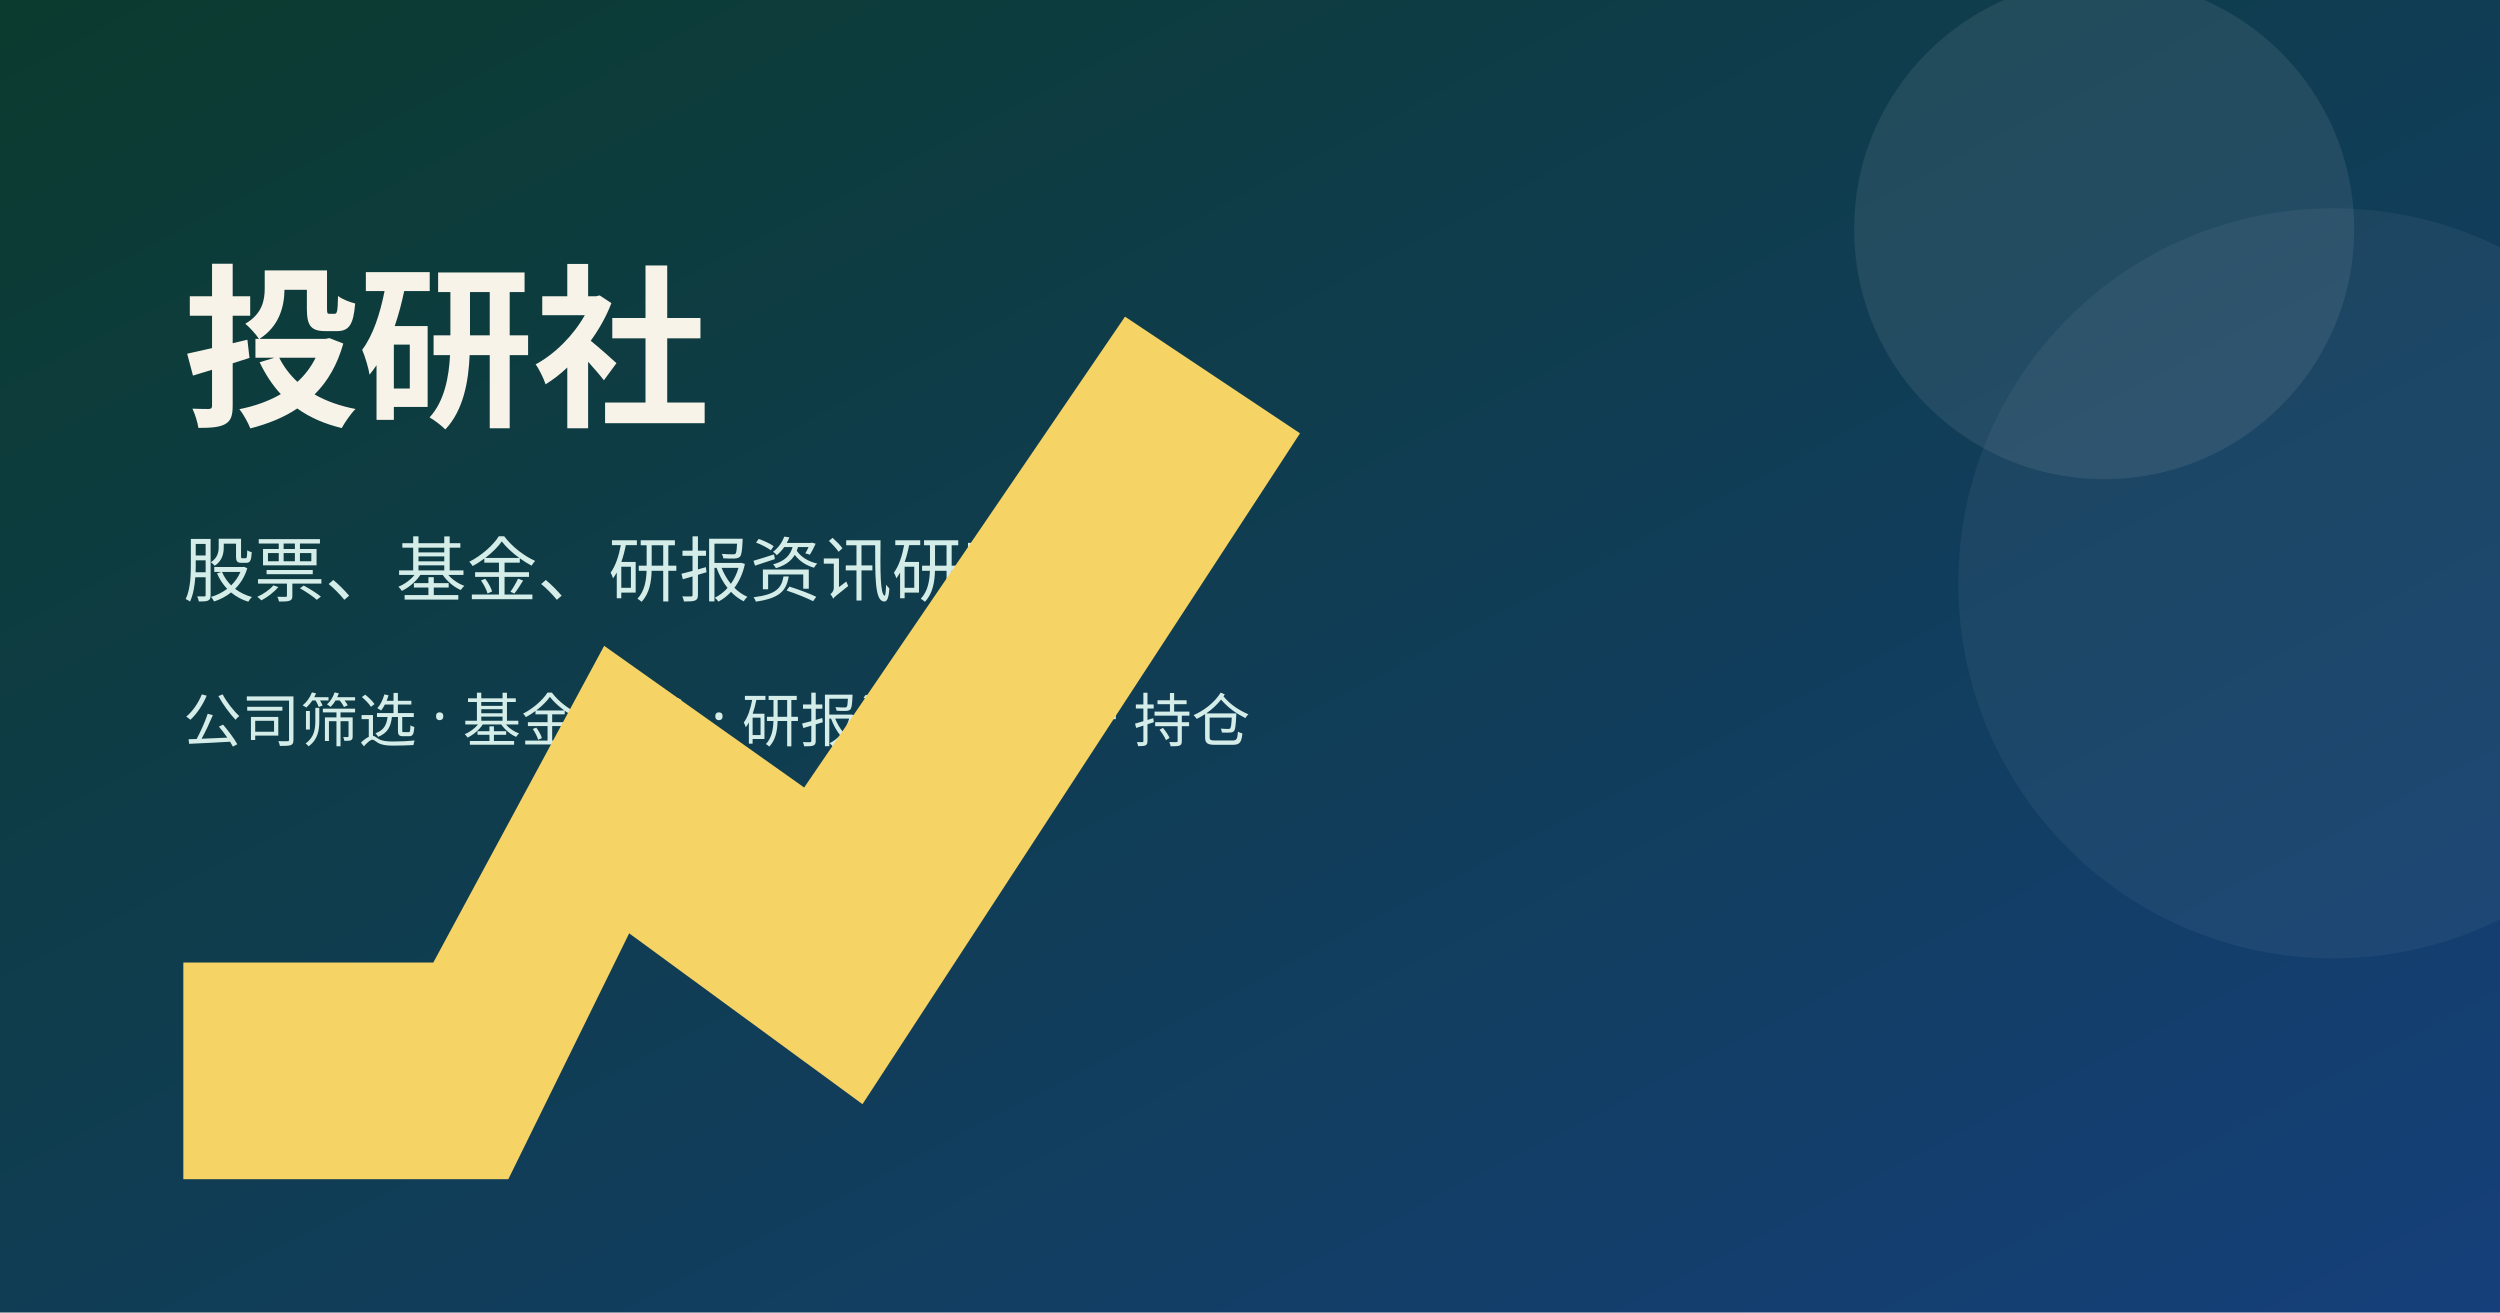
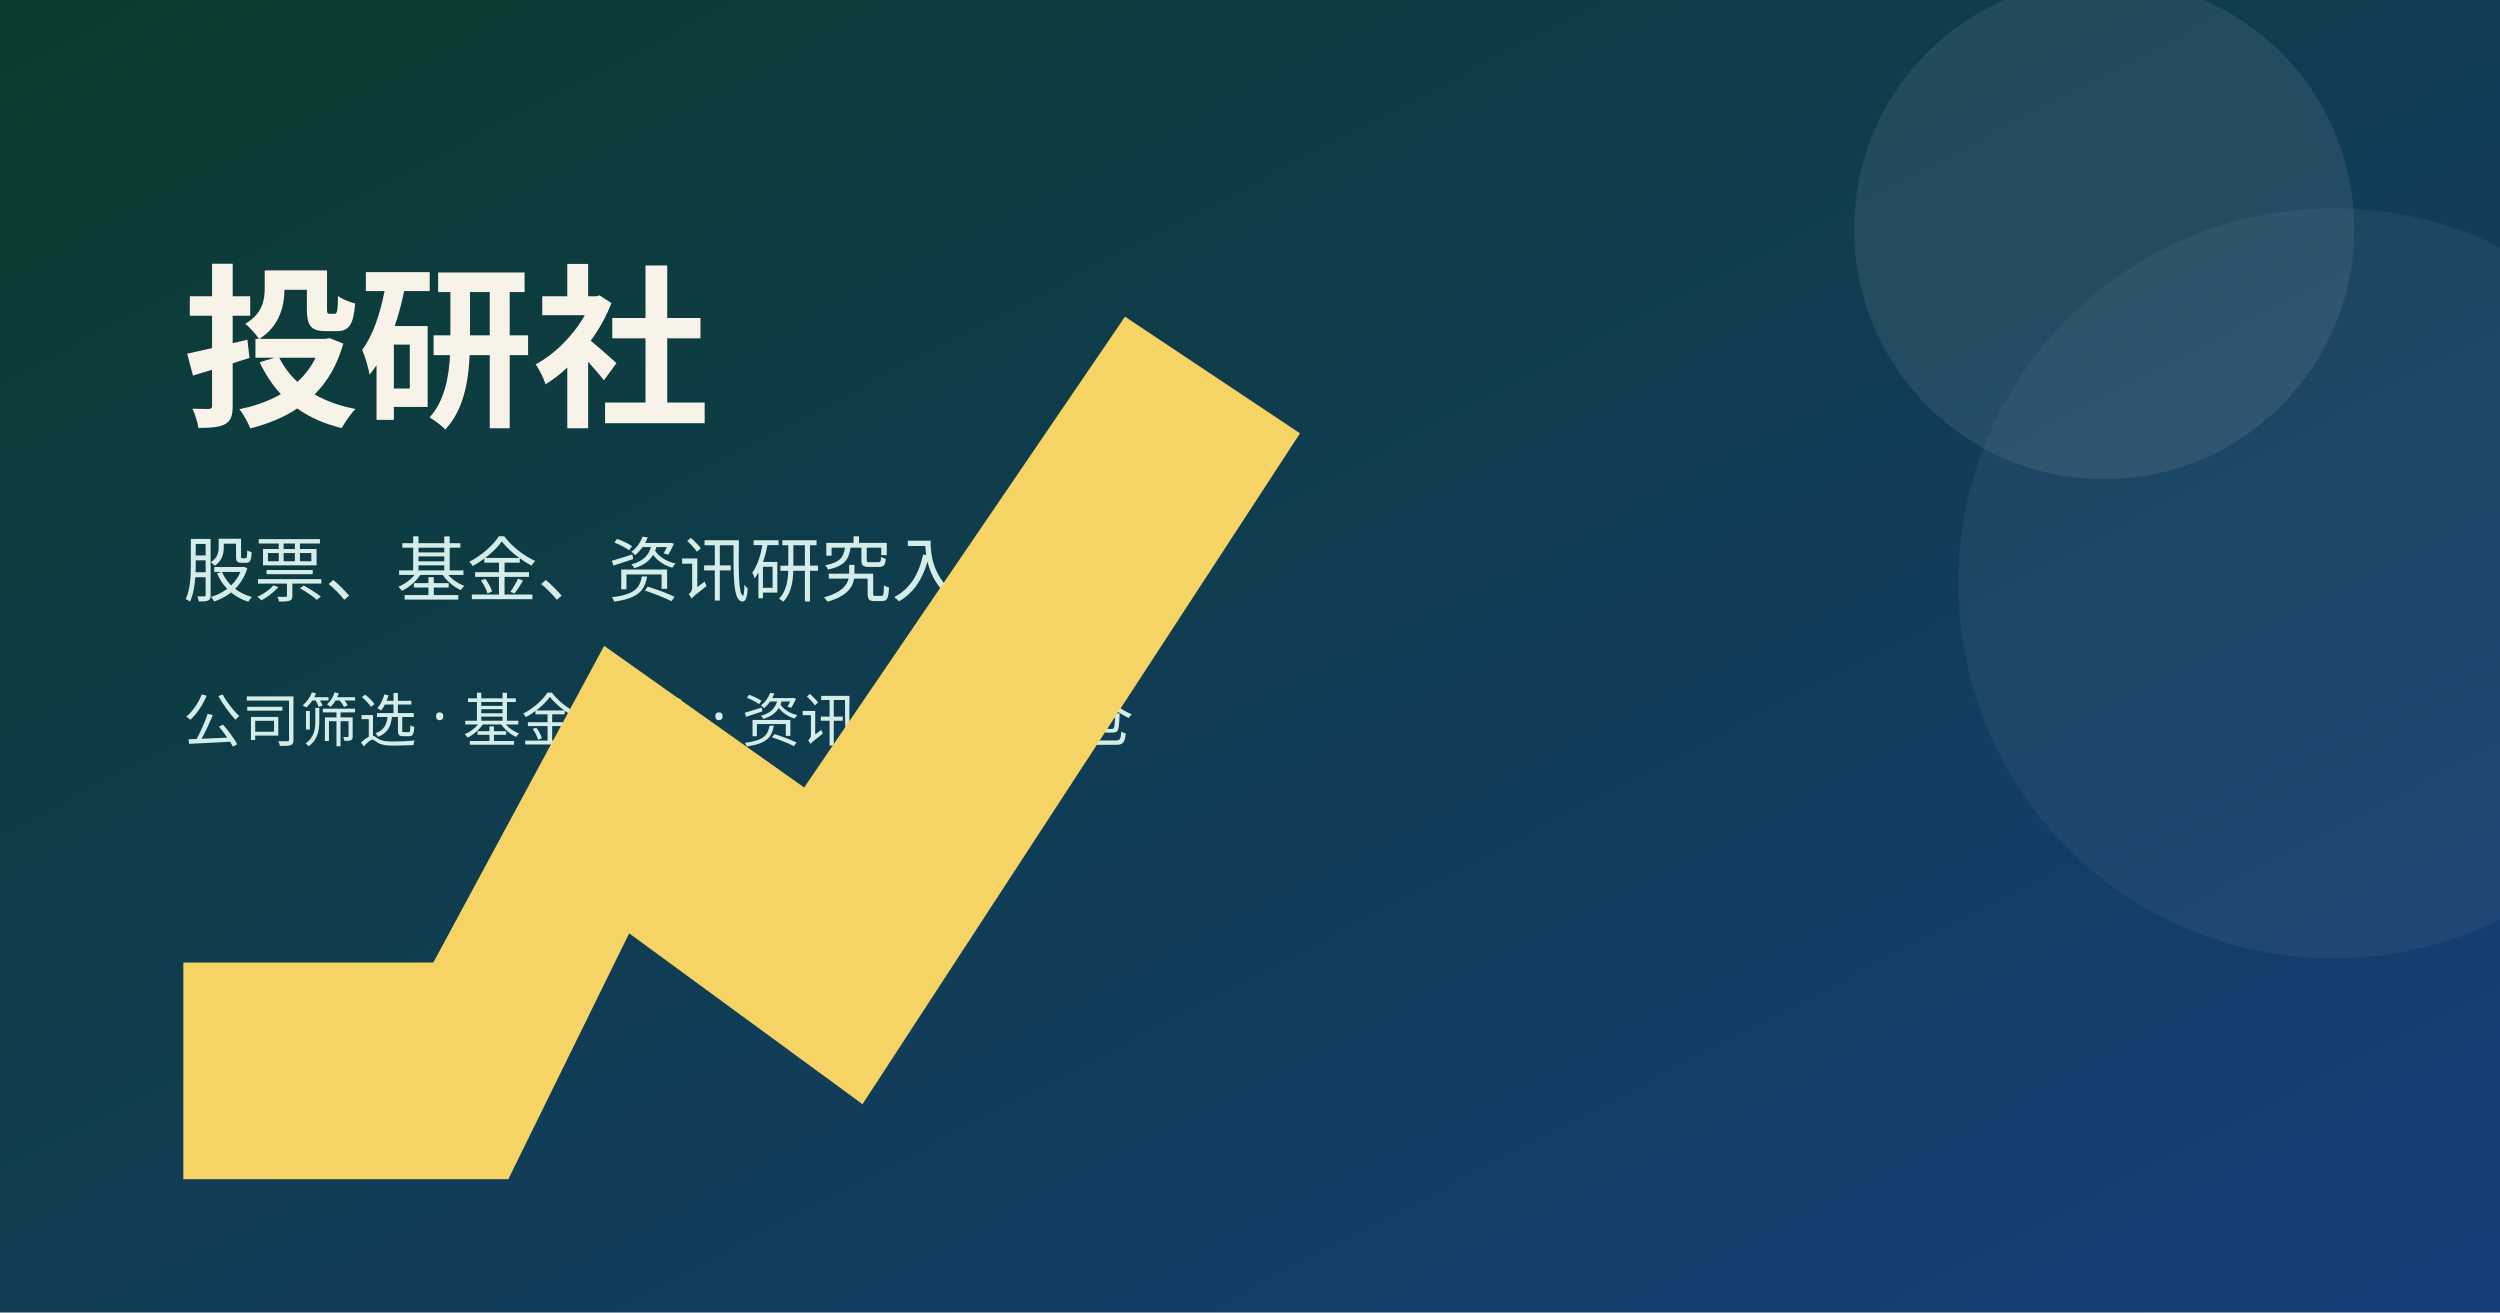
<svg xmlns="http://www.w3.org/2000/svg" viewBox="0 0 1200 630" role="img" aria-label="投研社">
  <defs>
    <linearGradient id="bg" x1="0" x2="1" y1="0" y2="1">
      <stop offset="0%" stop-color="#0b3b2e" />
      <stop offset="100%" stop-color="#153f7a" />
    </linearGradient>
  </defs>
  <rect width="1200" height="630" fill="url(#bg)" />
  <circle cx="1010" cy="110" r="120" fill="#ffffff" fill-opacity="0.08" />
  <circle cx="1120" cy="280" r="180" fill="#ffffff" fill-opacity="0.05" />
  <text x="88" y="198" fill="#f7f3e8" font-family="Georgia, serif" font-size="84" font-weight="700">投研社</text>
-   <text x="88" y="286" fill="#d5ede8" font-family="PingFang SC, Hiragino Sans GB, sans-serif" font-size="34">股票、基金、研报资讯研究入口</text>
-   <text x="88" y="356" fill="#d5ede8" font-family="PingFang SC, Hiragino Sans GB, sans-serif" font-size="28">公司筛选 · 基金排名 · 研报资讯 · 13F 持仓</text>
+   <text x="88" y="286" fill="#d5ede8" font-family="PingFang SC, Hiragino Sans GB, sans-serif" font-size="34">股票、基金、资讯研究入口</text>
+   <text x="88" y="356" fill="#d5ede8" font-family="PingFang SC, Hiragino Sans GB, sans-serif" font-size="28">公司筛选 · 基金排名 · 资讯 · 13F 持仓</text>
  <path d="M88 462h120l82-152 96 68 154-226 84 56-210 322-112-82-58 118H88z" fill="#f6d365" />
</svg>
